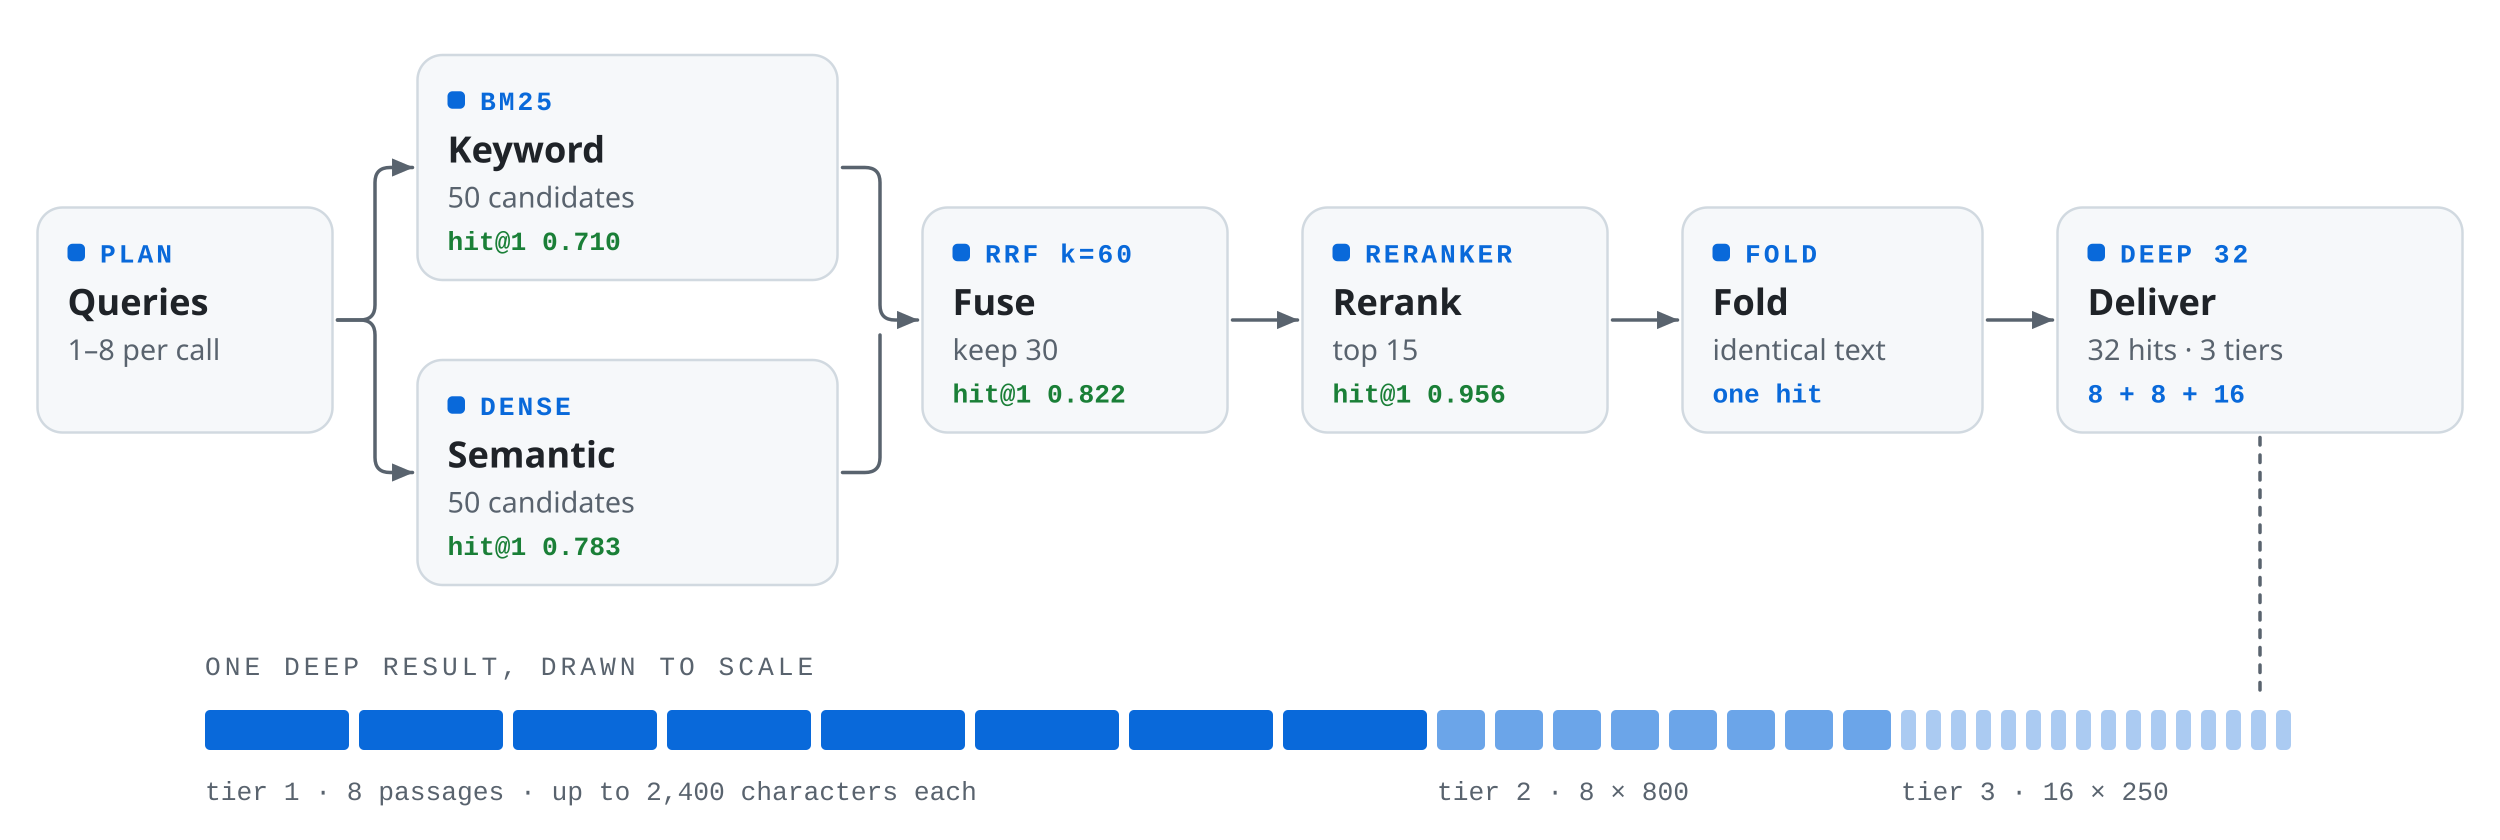
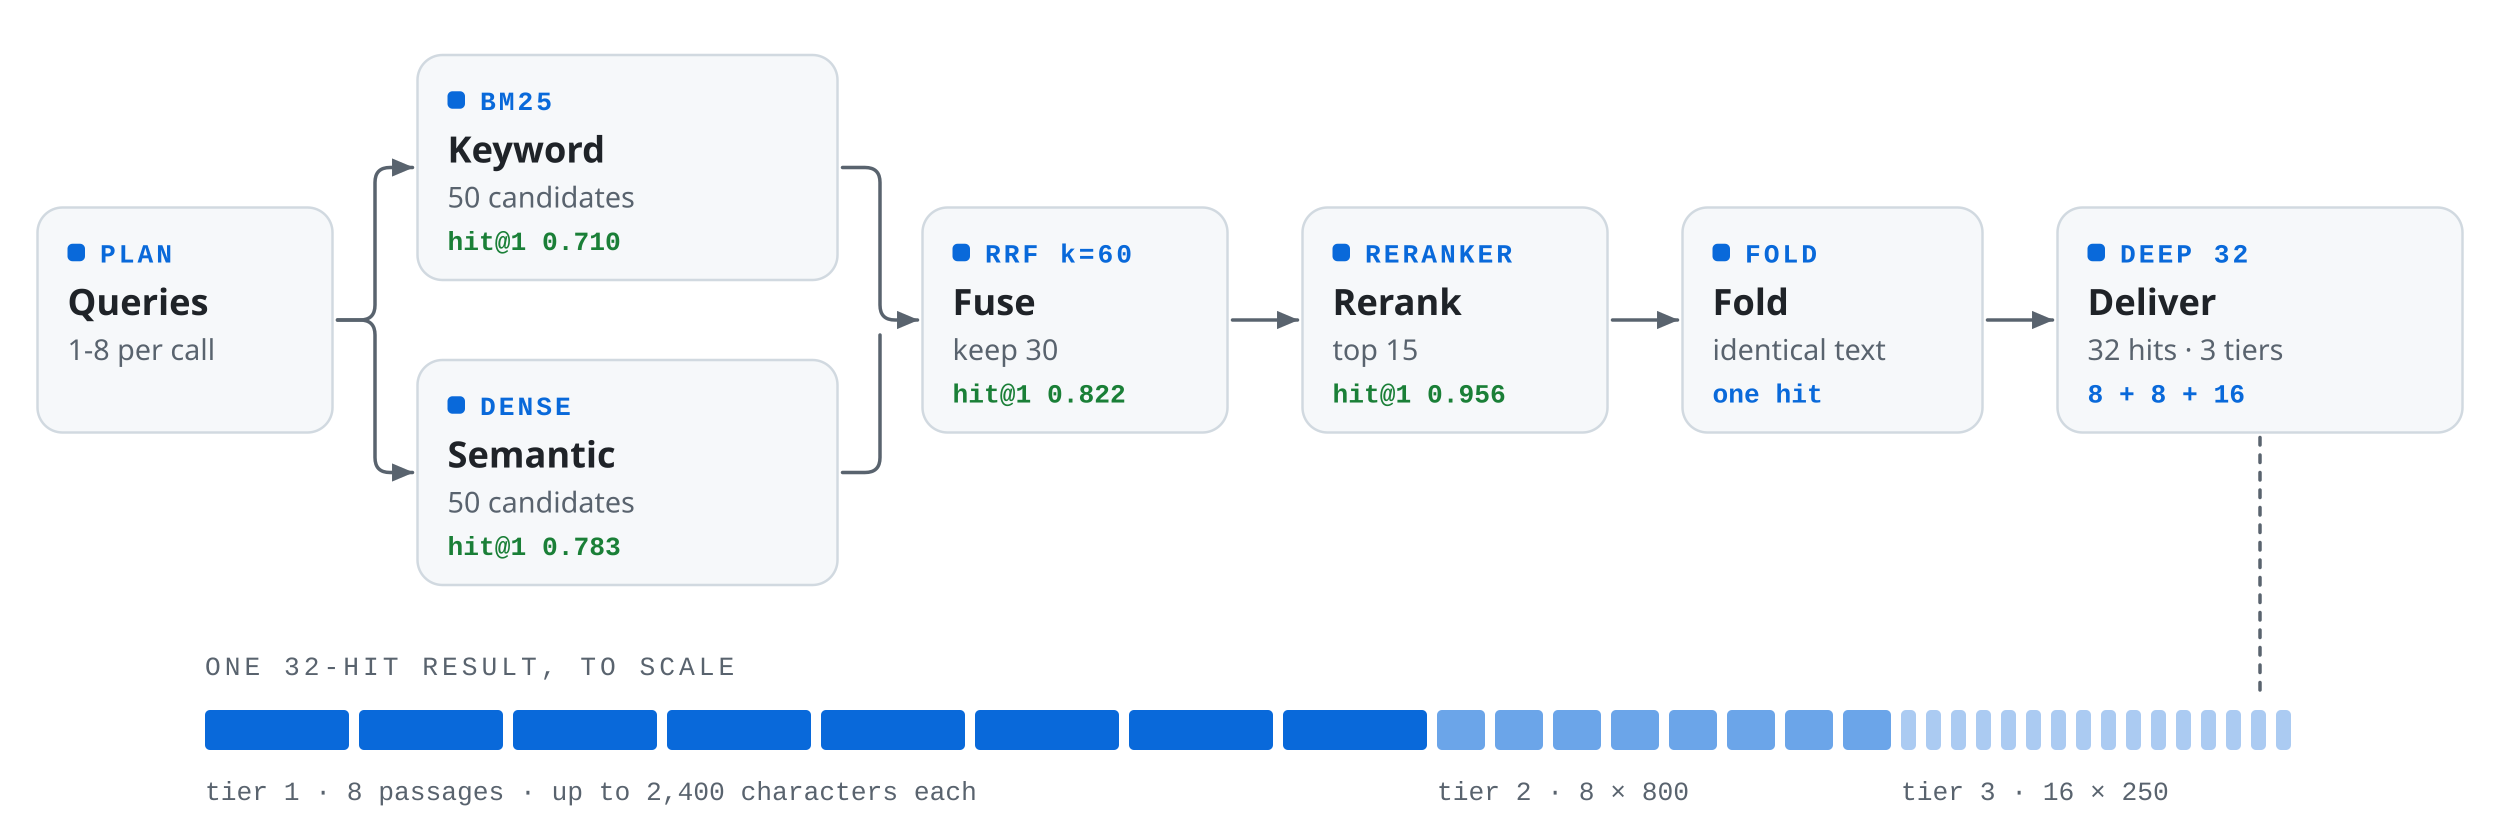
<svg xmlns="http://www.w3.org/2000/svg" width="1000" height="336" viewBox="0 0 1000 336" role="img" aria-labeledby="t d">
  <style>.s{font-family:-apple-system,BlinkMacSystemFont,'Segoe UI','Noto Sans',Helvetica,Arial,sans-serif}.m{font-family:ui-monospace,SFMono-Regular,'SF Mono',Menlo,Consolas,'Liberation Mono',monospace}</style>
  <defs>
    <marker id="ah" viewBox="0 0 10 10" refX="9" refY="5" markerWidth="6.5" markerHeight="6.5" orient="auto">
      <path d="M0 1L9.5 5L0 9z" fill="#59636e" />
    </marker>
  </defs>
  <rect x="15" y="83" width="118" height="90" rx="10" fill="#f6f8fa" stroke="#d1d9e0" />
  <rect x="27" y="97.5" width="7" height="7" rx="2" fill="#0969da" />
  <text x="40" y="105" class="m" font-size="10.5" font-weight="600" fill="#0969da" letter-spacing="1.2">PLAN</text>
  <text x="27" y="126" class="s" font-size="14.5" font-weight="700" fill="#1f2328">Queries</text>
-   <text x="27" y="144" class="s" font-size="11.5" font-weight="400" fill="#59636e">1–8 per call</text>
+   <text x="27" y="144" class="s" font-size="11.5" font-weight="400" fill="#59636e">1-8 per call</text>
  <rect x="167" y="22" width="168" height="90" rx="10" fill="#f6f8fa" stroke="#d1d9e0" />
  <rect x="179" y="36.5" width="7" height="7" rx="2" fill="#0969da" />
  <text x="192" y="44" class="m" font-size="10.5" font-weight="600" fill="#0969da" letter-spacing="1.2">BM25</text>
  <text x="179" y="65" class="s" font-size="14.5" font-weight="700" fill="#1f2328">Keyword</text>
  <text x="179" y="83" class="s" font-size="11.5" font-weight="400" fill="#59636e">50 candidates</text>
  <text x="179" y="100" class="m" font-size="10.5" font-weight="600" fill="#1a7f37">hit@1 0.710</text>
  <rect x="167" y="144" width="168" height="90" rx="10" fill="#f6f8fa" stroke="#d1d9e0" />
  <rect x="179" y="158.5" width="7" height="7" rx="2" fill="#0969da" />
  <text x="192" y="166" class="m" font-size="10.5" font-weight="600" fill="#0969da" letter-spacing="1.2">DENSE</text>
  <text x="179" y="187" class="s" font-size="14.5" font-weight="700" fill="#1f2328">Semantic</text>
  <text x="179" y="205" class="s" font-size="11.5" font-weight="400" fill="#59636e">50 candidates</text>
  <text x="179" y="222" class="m" font-size="10.5" font-weight="600" fill="#1a7f37">hit@1 0.783</text>
  <rect x="369" y="83" width="122" height="90" rx="10" fill="#f6f8fa" stroke="#d1d9e0" />
  <rect x="381" y="97.5" width="7" height="7" rx="2" fill="#0969da" />
  <text x="394" y="105" class="m" font-size="10.5" font-weight="600" fill="#0969da" letter-spacing="1.2">RRF k=60</text>
  <text x="381" y="126" class="s" font-size="14.5" font-weight="700" fill="#1f2328">Fuse</text>
  <text x="381" y="144" class="s" font-size="11.5" font-weight="400" fill="#59636e">keep 30</text>
  <text x="381" y="161" class="m" font-size="10.5" font-weight="600" fill="#1a7f37">hit@1 0.822</text>
  <rect x="521" y="83" width="122" height="90" rx="10" fill="#f6f8fa" stroke="#d1d9e0" />
  <rect x="533" y="97.5" width="7" height="7" rx="2" fill="#0969da" />
  <text x="546" y="105" class="m" font-size="10.5" font-weight="600" fill="#0969da" letter-spacing="1.2">RERANKER</text>
  <text x="533" y="126" class="s" font-size="14.5" font-weight="700" fill="#1f2328">Rerank</text>
  <text x="533" y="144" class="s" font-size="11.5" font-weight="400" fill="#59636e">top 15</text>
  <text x="533" y="161" class="m" font-size="10.5" font-weight="600" fill="#1a7f37">hit@1 0.956</text>
  <rect x="673" y="83" width="120" height="90" rx="10" fill="#f6f8fa" stroke="#d1d9e0" />
  <rect x="685" y="97.5" width="7" height="7" rx="2" fill="#0969da" />
  <text x="698" y="105" class="m" font-size="10.5" font-weight="600" fill="#0969da" letter-spacing="1.2">FOLD</text>
  <text x="685" y="126" class="s" font-size="14.5" font-weight="700" fill="#1f2328">Fold</text>
  <text x="685" y="144" class="s" font-size="11.5" font-weight="400" fill="#59636e">identical text</text>
  <text x="685" y="161" class="m" font-size="10.5" font-weight="600" fill="#0969da">one hit</text>
  <rect x="823" y="83" width="162" height="90" rx="10" fill="#f6f8fa" stroke="#d1d9e0" />
  <rect x="835" y="97.5" width="7" height="7" rx="2" fill="#0969da" />
  <text x="848" y="105" class="m" font-size="10.5" font-weight="600" fill="#0969da" letter-spacing="1.2">DEEP 32</text>
  <text x="835" y="126" class="s" font-size="14.5" font-weight="700" fill="#1f2328">Deliver</text>
  <text x="835" y="144" class="s" font-size="11.5" font-weight="400" fill="#59636e">32 hits · 3 tiers</text>
  <text x="835" y="161" class="m" font-size="10.5" font-weight="600" fill="#0969da">8 + 8 + 16</text>
  <path d="M135 128H144Q150 128 150 122V73Q150 67 156 67H165" fill="none" stroke="#59636e" stroke-width="1.4" stroke-linejoin="round" stroke-linecap="round" marker-end="url(#ah)" />
  <path d="M135 128H144Q150 128 150 134V183Q150 189 156 189H165" fill="none" stroke="#59636e" stroke-width="1.4" stroke-linejoin="round" stroke-linecap="round" marker-end="url(#ah)" />
  <path d="M337 67H346Q352 67 352 73V122Q352 128 358 128H367" fill="none" stroke="#59636e" stroke-width="1.4" stroke-linejoin="round" stroke-linecap="round" marker-end="url(#ah)" />
  <path d="M337 189H346Q352 189 352 183V134" fill="none" stroke="#59636e" stroke-width="1.4" stroke-linejoin="round" stroke-linecap="round" />
  <path d="M493 128H519" fill="none" stroke="#59636e" stroke-width="1.4" stroke-linejoin="round" stroke-linecap="round" marker-end="url(#ah)" />
  <path d="M645 128H671" fill="none" stroke="#59636e" stroke-width="1.4" stroke-linejoin="round" stroke-linecap="round" marker-end="url(#ah)" />
  <path d="M795 128H821" fill="none" stroke="#59636e" stroke-width="1.4" stroke-linejoin="round" stroke-linecap="round" marker-end="url(#ah)" />
  <path d="M904 175V276" fill="none" stroke="#59636e" stroke-width="1.4" stroke-linejoin="round" stroke-linecap="round" stroke-dasharray="3 4" />
-   <text x="82" y="270" class="m" font-size="10.5" font-weight="400" fill="#59636e" letter-spacing="1.6">ONE DEEP RESULT, DRAWN TO SCALE</text>
+   <text x="82" y="270" class="m" font-size="10.5" font-weight="400" fill="#59636e" letter-spacing="1.6">ONE 32-HIT RESULT, TO SCALE</text>
  <rect x="82" y="284" width="57.6" height="16" rx="2" fill="#0969da" fill-opacity="1" />
  <rect x="143.6" y="284" width="57.6" height="16" rx="2" fill="#0969da" fill-opacity="1" />
  <rect x="205.2" y="284" width="57.6" height="16" rx="2" fill="#0969da" fill-opacity="1" />
  <rect x="266.8" y="284" width="57.6" height="16" rx="2" fill="#0969da" fill-opacity="1" />
  <rect x="328.4" y="284" width="57.6" height="16" rx="2" fill="#0969da" fill-opacity="1" />
  <rect x="390" y="284" width="57.6" height="16" rx="2" fill="#0969da" fill-opacity="1" />
  <rect x="451.6" y="284" width="57.6" height="16" rx="2" fill="#0969da" fill-opacity="1" />
  <rect x="513.2" y="284" width="57.6" height="16" rx="2" fill="#0969da" fill-opacity="1" />
  <rect x="574.8" y="284" width="19.2" height="16" rx="2" fill="#0969da" fill-opacity="0.6" />
  <rect x="598" y="284" width="19.2" height="16" rx="2" fill="#0969da" fill-opacity="0.6" />
  <rect x="621.2" y="284" width="19.2" height="16" rx="2" fill="#0969da" fill-opacity="0.6" />
  <rect x="644.4" y="284" width="19.2" height="16" rx="2" fill="#0969da" fill-opacity="0.6" />
  <rect x="667.6" y="284" width="19.2" height="16" rx="2" fill="#0969da" fill-opacity="0.6" />
  <rect x="690.8" y="284" width="19.2" height="16" rx="2" fill="#0969da" fill-opacity="0.6" />
  <rect x="714" y="284" width="19.2" height="16" rx="2" fill="#0969da" fill-opacity="0.6" />
  <rect x="737.2" y="284" width="19.2" height="16" rx="2" fill="#0969da" fill-opacity="0.6" />
  <rect x="760.4" y="284" width="6" height="16" rx="2" fill="#0969da" fill-opacity="0.34" />
  <rect x="770.4" y="284" width="6" height="16" rx="2" fill="#0969da" fill-opacity="0.34" />
  <rect x="780.4" y="284" width="6" height="16" rx="2" fill="#0969da" fill-opacity="0.34" />
  <rect x="790.4" y="284" width="6" height="16" rx="2" fill="#0969da" fill-opacity="0.34" />
  <rect x="800.4" y="284" width="6" height="16" rx="2" fill="#0969da" fill-opacity="0.34" />
  <rect x="810.4" y="284" width="6" height="16" rx="2" fill="#0969da" fill-opacity="0.34" />
  <rect x="820.4" y="284" width="6" height="16" rx="2" fill="#0969da" fill-opacity="0.34" />
  <rect x="830.4" y="284" width="6" height="16" rx="2" fill="#0969da" fill-opacity="0.34" />
  <rect x="840.4" y="284" width="6" height="16" rx="2" fill="#0969da" fill-opacity="0.34" />
  <rect x="850.4" y="284" width="6" height="16" rx="2" fill="#0969da" fill-opacity="0.34" />
  <rect x="860.4" y="284" width="6" height="16" rx="2" fill="#0969da" fill-opacity="0.34" />
  <rect x="870.4" y="284" width="6" height="16" rx="2" fill="#0969da" fill-opacity="0.34" />
  <rect x="880.4" y="284" width="6" height="16" rx="2" fill="#0969da" fill-opacity="0.34" />
  <rect x="890.4" y="284" width="6" height="16" rx="2" fill="#0969da" fill-opacity="0.34" />
  <rect x="900.4" y="284" width="6" height="16" rx="2" fill="#0969da" fill-opacity="0.34" />
  <rect x="910.4" y="284" width="6" height="16" rx="2" fill="#0969da" fill-opacity="0.34" />
  <text x="82" y="320" class="m" font-size="10.5" font-weight="400" fill="#59636e">tier 1 · 8 passages · up to 2,400 characters each</text>
  <text x="574.8" y="320" class="m" font-size="10.5" font-weight="400" fill="#59636e">tier 2 · 8 × 800</text>
  <text x="760.4" y="320" class="m" font-size="10.5" font-weight="400" fill="#59636e">tier 3 · 16 × 250</text>
</svg>
